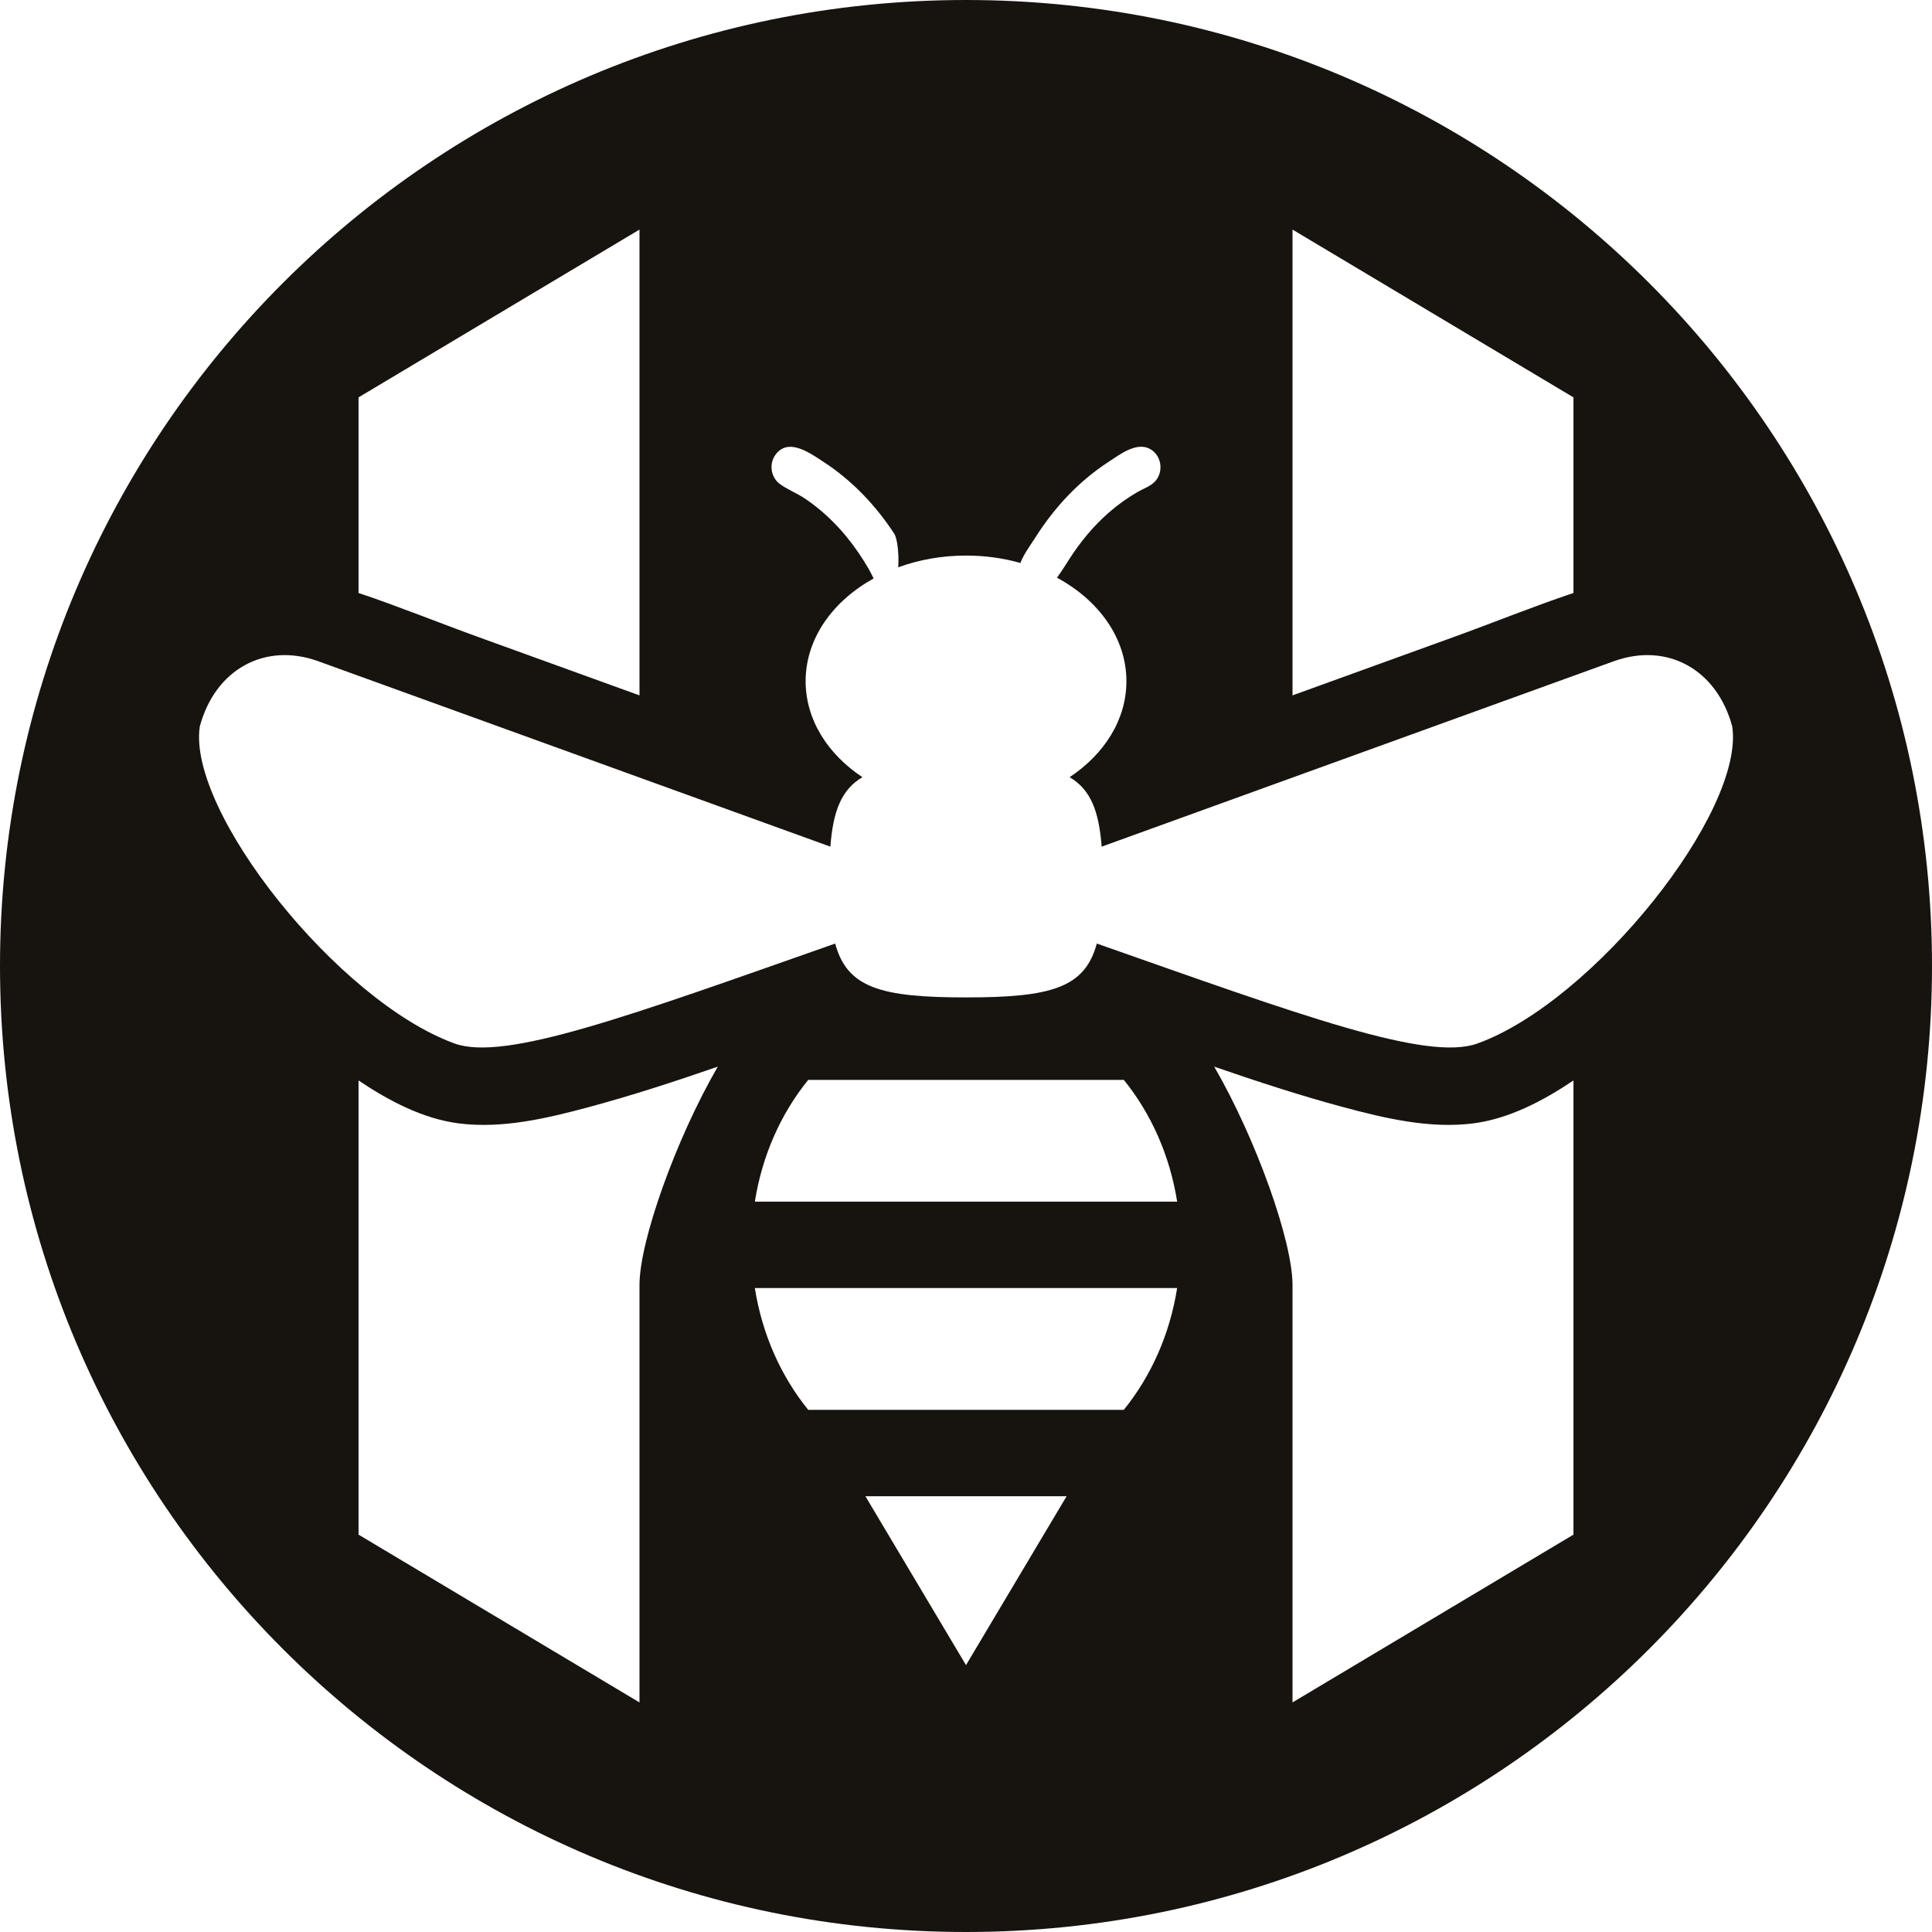
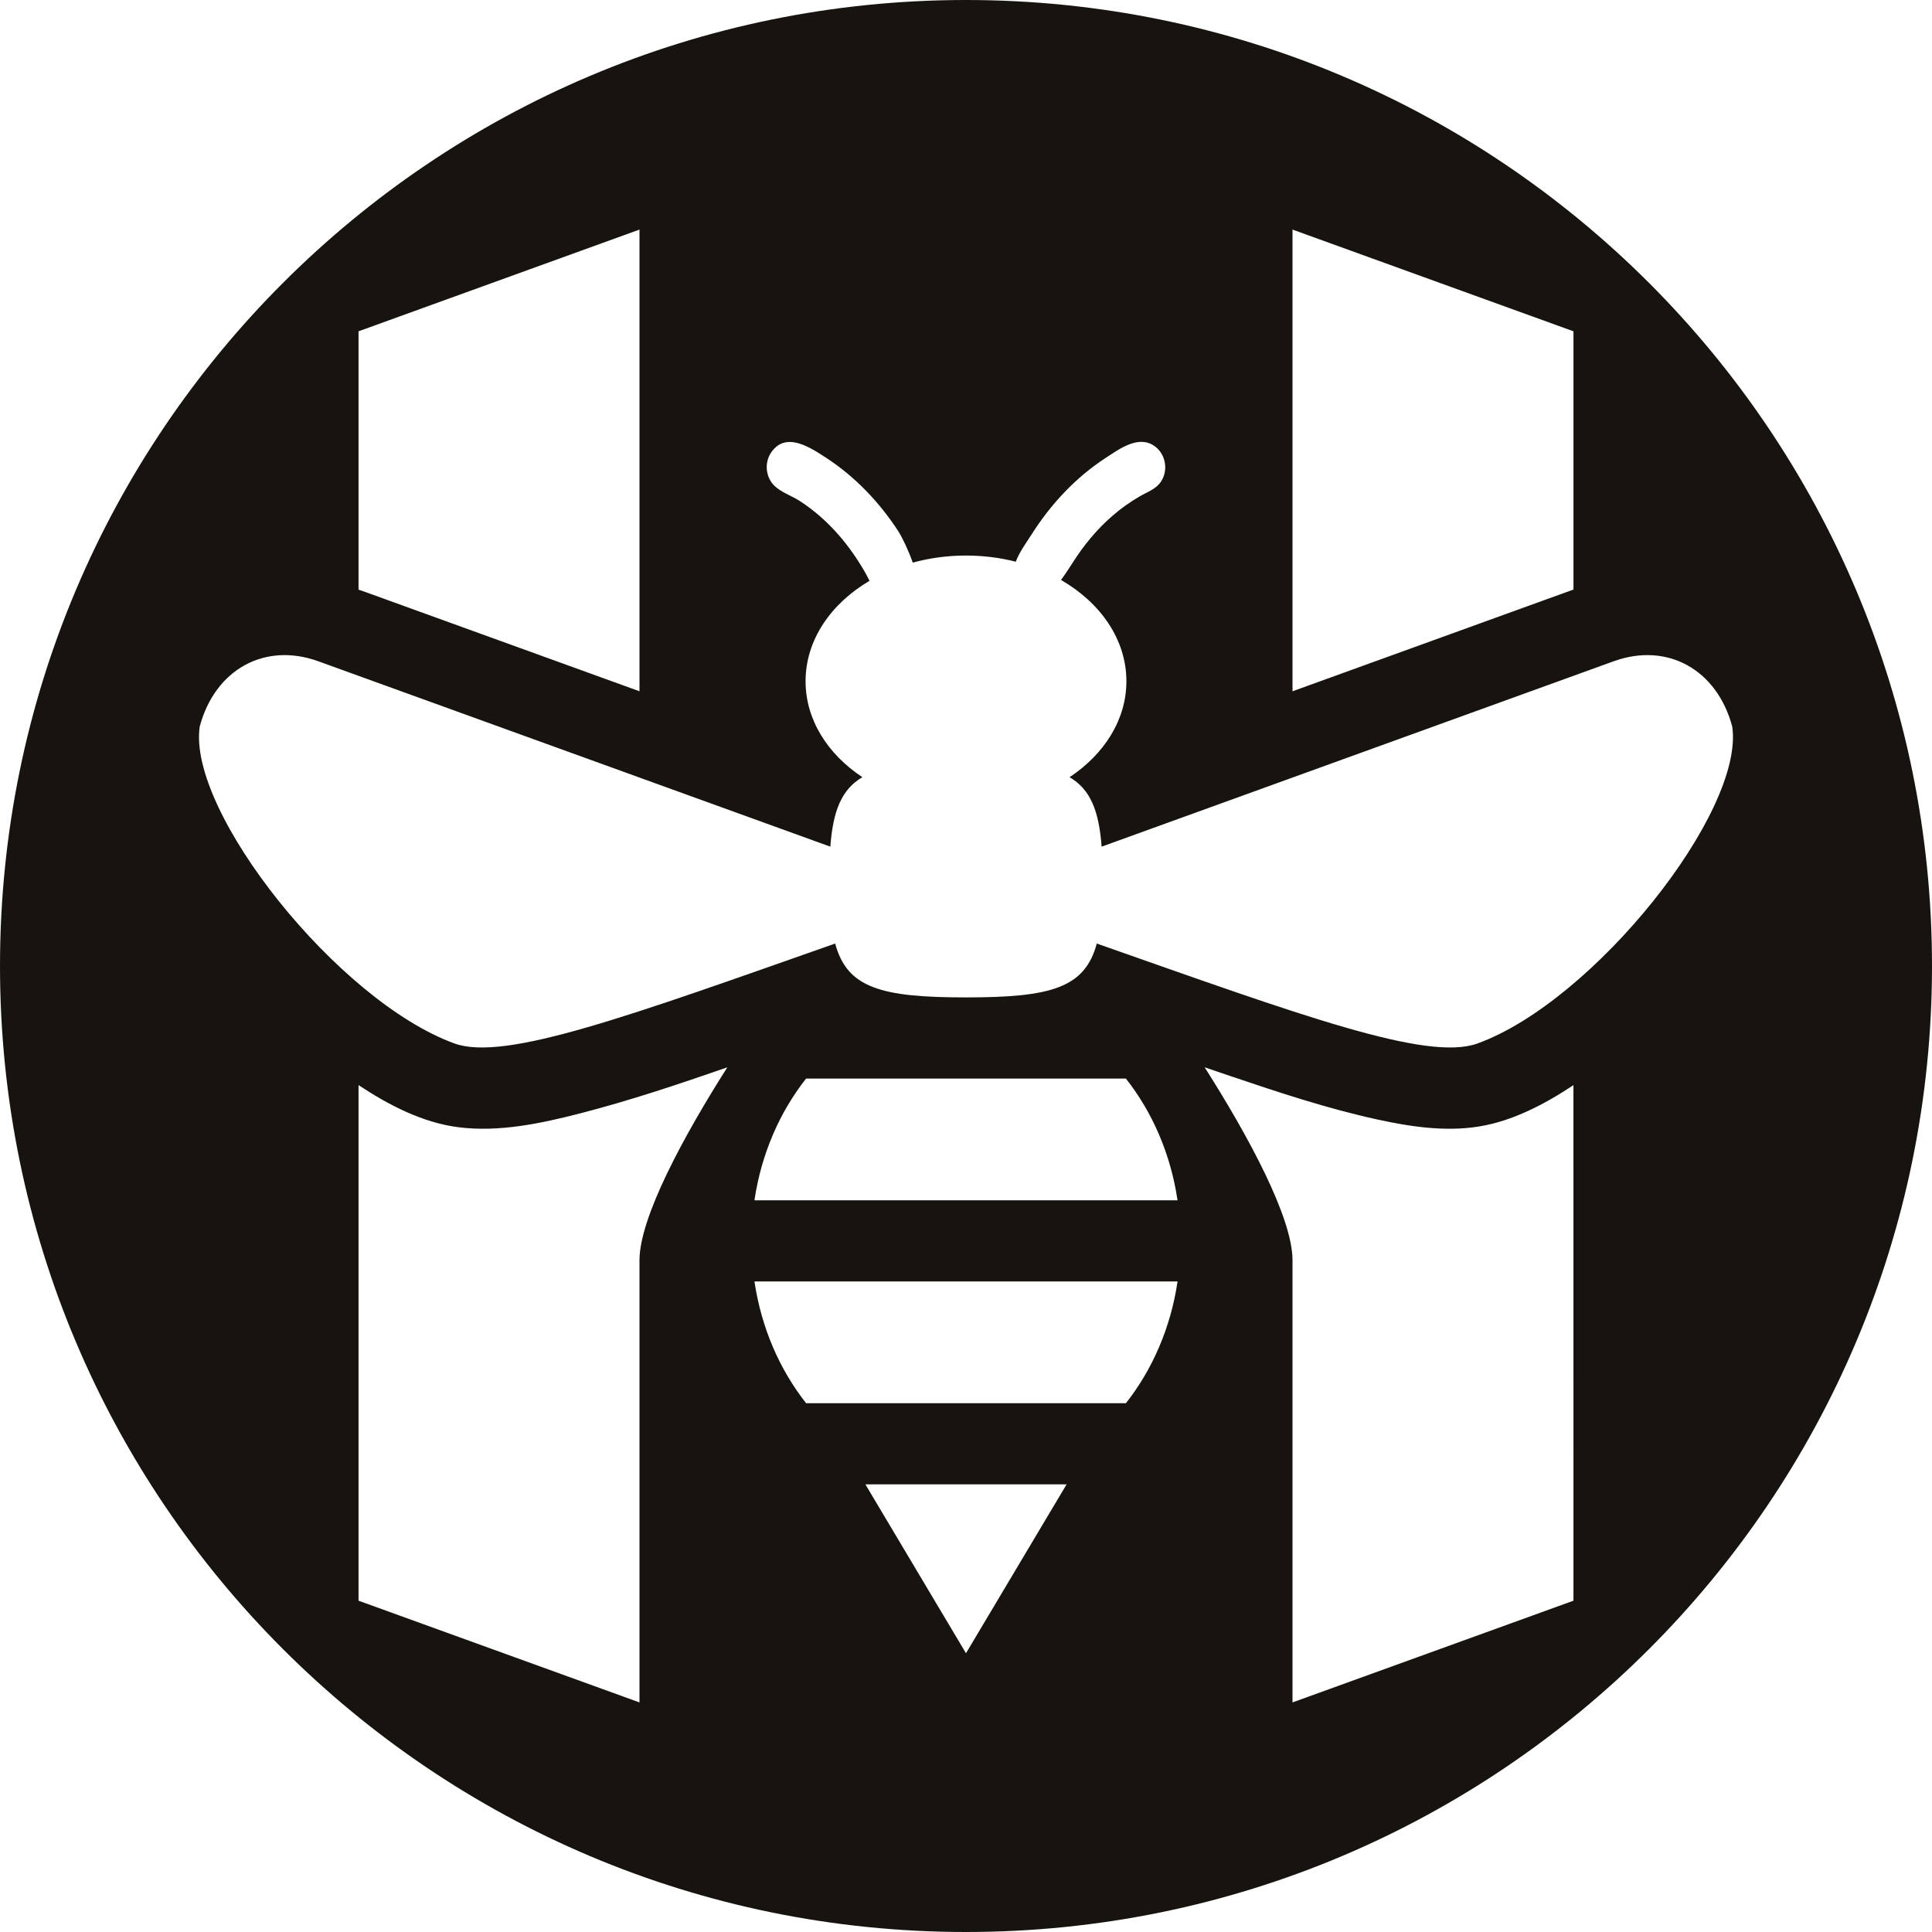
<svg xmlns="http://www.w3.org/2000/svg" viewBox="-500 -500 1000 1000" role="img" aria-label="HIVE">
-   <path fill="#171410" d="M-500,0c0,-276.14 223.86,-500 500,-500c276.14,0 500,223.86 500,500c0,276.14 -223.86,500 -500,500c-276.14,0 -500,-223.86 -500,-500zM-169,177.88l0,0l0,-12.88c0,-22.46 18.73,-75.28 40.52,-112.9c-22.14,7.64 -44.42,14.94 -67.02,21.01c-21.51,5.77 -44.55,11.2 -66.92,8.37c-18.59,-2.35 -36.27,-11.67 -52,-22.23l0,235.07l145.42,86.85zM-314.42,-193.08c20.79,6.97 41.28,15.3 61.84,22.75c27.86,10.09 55.72,20.17 83.58,30.26l0,-241.1l-145.42,86.85zM169,-140.07c27.86,-10.09 55.72,-20.17 83.58,-30.26c20.56,-7.44 41.05,-15.77 61.84,-22.75v-101.24l-145.42,-86.85zM314.42,59.25c-15.72,10.55 -33.41,19.88 -52,22.23c-22.38,2.82 -45.41,-2.6 -66.92,-8.37c-22.6,-6.06 -44.87,-13.37 -67.02,-21.01c21.79,37.62 40.52,90.44 40.52,112.9v12.88l0,0v203.29l145.42,-86.85zM-67.71,-11.62c6.2,22.98 23.68,27.88 67.71,27.88c44.03,0 61.51,-4.9 67.71,-27.88c105.78,37.18 170.87,61.2 197.02,51.73c60.28,-21.83 138.41,-120.12 131.88,-164.06c-7.88,-29.45 -33.57,-43.84 -61.39,-33.77l-265.01,95.95c-1.39,-18.59 -5.79,-29.61 -16.58,-35.96c17.98,-11.93 29.4,-29.75 29.4,-49.67c0,-22.23 -14.23,-41.85 -35.93,-53.58c2.49,-3.5 4.87,-7.25 6.16,-9.29c5.76,-9.07 12.64,-17.41 20.67,-24.42c4.64,-4.05 9.65,-7.64 14.95,-10.71c2.88,-1.66 6.49,-2.83 8.84,-5.27c4.45,-4.64 3.75,-12.55 -1.43,-16.28c-7.26,-5.22 -16.49,2.1 -22.65,6.11c-15.17,9.87 -27.79,23.4 -37.61,38.85c-2.45,3.85 -6.06,8.63 -7.87,13.38c-8.79,-2.48 -18.26,-3.83 -28.14,-3.83c-12.54,0 -24.43,2.18 -35.09,6.08c0.44,-7.09 -0.46,-14.95 -2.12,-17.48c-9.63,-14.69 -21.87,-27.52 -36.42,-37c-6.91,-4.5 -18.6,-13.16 -25.2,-3.5c-3.24,4.75 -2.11,11.52 2.48,14.87c4.04,2.95 8.94,4.79 13.11,7.61c8.01,5.42 15.17,12.1 21.35,19.64c4.33,5.28 8.18,10.96 11.62,16.89c0.85,1.47 1.61,3.13 2.45,4.74c-21.3,11.78 -35.21,31.21 -35.21,53.19c0,19.91 11.42,37.73 29.4,49.67c-10.79,6.35 -15.19,17.37 -16.58,35.96l-265.01,-95.95c-27.82,-10.07 -53.51,4.32 -61.39,33.77c-6.54,43.94 71.6,142.23 131.88,164.06c26.15,9.47 91.24,-14.55 197.02,-51.73zM109.29,121.97c-3.8,-24.07 -13.61,-45.77 -27.61,-63.02h-163.35c-14,17.25 -23.82,38.95 -27.61,63.02zM-109.29,166.7c3.8,24.07 13.61,45.77 27.61,63.02l163.35,0c14,-17.25 23.82,-38.95 27.61,-63.02zM0,361.86l52.08,-87.42h-104.15z" />
+   <path fill="#171410" d="M-500,0c0,-276.14 223.86,-500 500,-500c276.14,0 500,223.86 500,500c0,276.14 -223.86,500 -500,500c-276.14,0 -500,-223.86 -500,-500zM-169,152.3c0,-22.17 22.96,-64.47 45.46,-99.85c-25.15,8.72 -50.44,17.21 -76.21,23.84c-20.31,5.22 -41.88,9.83 -62.92,7.17c-18.46,-2.33 -36.04,-11.4 -51.75,-21.81v266.87l145.42,52.65zM-314.42,-194.82c2.06,0.71 4.11,1.45 6.18,2.2c12.68,4.59 25.35,9.18 38.03,13.77c33.74,12.22 67.47,24.43 101.21,36.65v-238.97l-145.42,52.65zM169,-142.19c33.27,-12.05 66.53,-24.09 99.8,-36.14c13.15,-4.76 26.29,-9.52 39.44,-14.28c2.07,-0.75 4.12,-1.5 6.18,-2.23v-133.68l-145.42,-52.65zM314.41,61.67c-14.87,9.87 -31.41,18.55 -48.79,21.38c-17.51,2.85 -35.56,0.14 -52.73,-3.61c-25.87,-5.65 -51.13,-14.05 -76.19,-22.52c-4.4,-1.49 -8.79,-2.98 -13.18,-4.49c22.5,35.38 45.48,77.7 45.48,99.88v228.86l145.42,-52.65zM-67.72,-11.62c6.2,22.98 23.68,27.88 67.71,27.88c44.03,0 61.51,-4.9 67.71,-27.88c105.78,37.18 170.87,61.2 197.02,51.73c60.28,-21.83 138.42,-120.12 131.88,-164.06c-7.88,-29.45 -33.57,-43.84 -61.39,-33.77l-265.01,95.95c-1.39,-18.59 -5.79,-29.61 -16.58,-35.96c17.98,-11.94 29.4,-29.76 29.4,-49.67c0,-21.5 -13.31,-40.57 -33.83,-52.41c2.55,-3.52 4.88,-7.13 6.11,-9.07c5.63,-8.87 12.35,-17.02 20.2,-23.87c4.52,-3.95 9.4,-7.45 14.57,-10.43c3.79,-2.19 8.23,-3.63 10.81,-7.47c3.97,-5.91 2.51,-14.28 -3.2,-18.39c-8.33,-6 -18.19,1.37 -25.36,6.04c-15.47,10.06 -28.35,23.84 -38.36,39.6c-2.62,4.12 -6.32,9.11 -8.2,14.14c-8.11,-2.07 -16.78,-3.19 -25.77,-3.19c-9.65,0 -18.91,1.29 -27.53,3.66c-2.2,-6.19 -5.53,-13.26 -7.65,-16.49c-9.82,-14.97 -22.3,-28.06 -37.14,-37.72c-8.2,-5.34 -20.91,-13.95 -28.51,-2.81c-3.53,5.18 -2.94,12.44 1.37,16.93c3.52,3.67 9.29,5.49 13.53,8.25c7.39,4.81 14.07,10.72 19.93,17.41c5.16,5.9 9.68,12.38 13.62,19.2c0.86,1.47 1.63,3.07 2.45,4.64c-20.1,11.87 -33.1,30.73 -33.1,51.98c0,19.92 11.42,37.74 29.4,49.67c-10.79,6.35 -15.19,17.37 -16.58,35.96l-265.01,-95.95c-27.82,-10.07 -53.51,4.32 -61.39,33.77c-6.53,43.94 71.6,142.23 131.88,164.06c26.15,9.47 91.24,-14.55 197.02,-51.73zM109.49,121.28c-3.54,-23.98 -13.05,-45.66 -26.73,-63.02h-165.53c-13.68,17.36 -23.19,39.04 -26.73,63.02zM-109.49,163.28c3.54,23.98 13.05,45.66 26.73,63.02h165.53c13.68,-17.36 23.19,-39.04 26.73,-63.02zM-0.01,355.72l52.08,-87.42h-104.15z" />
</svg>
